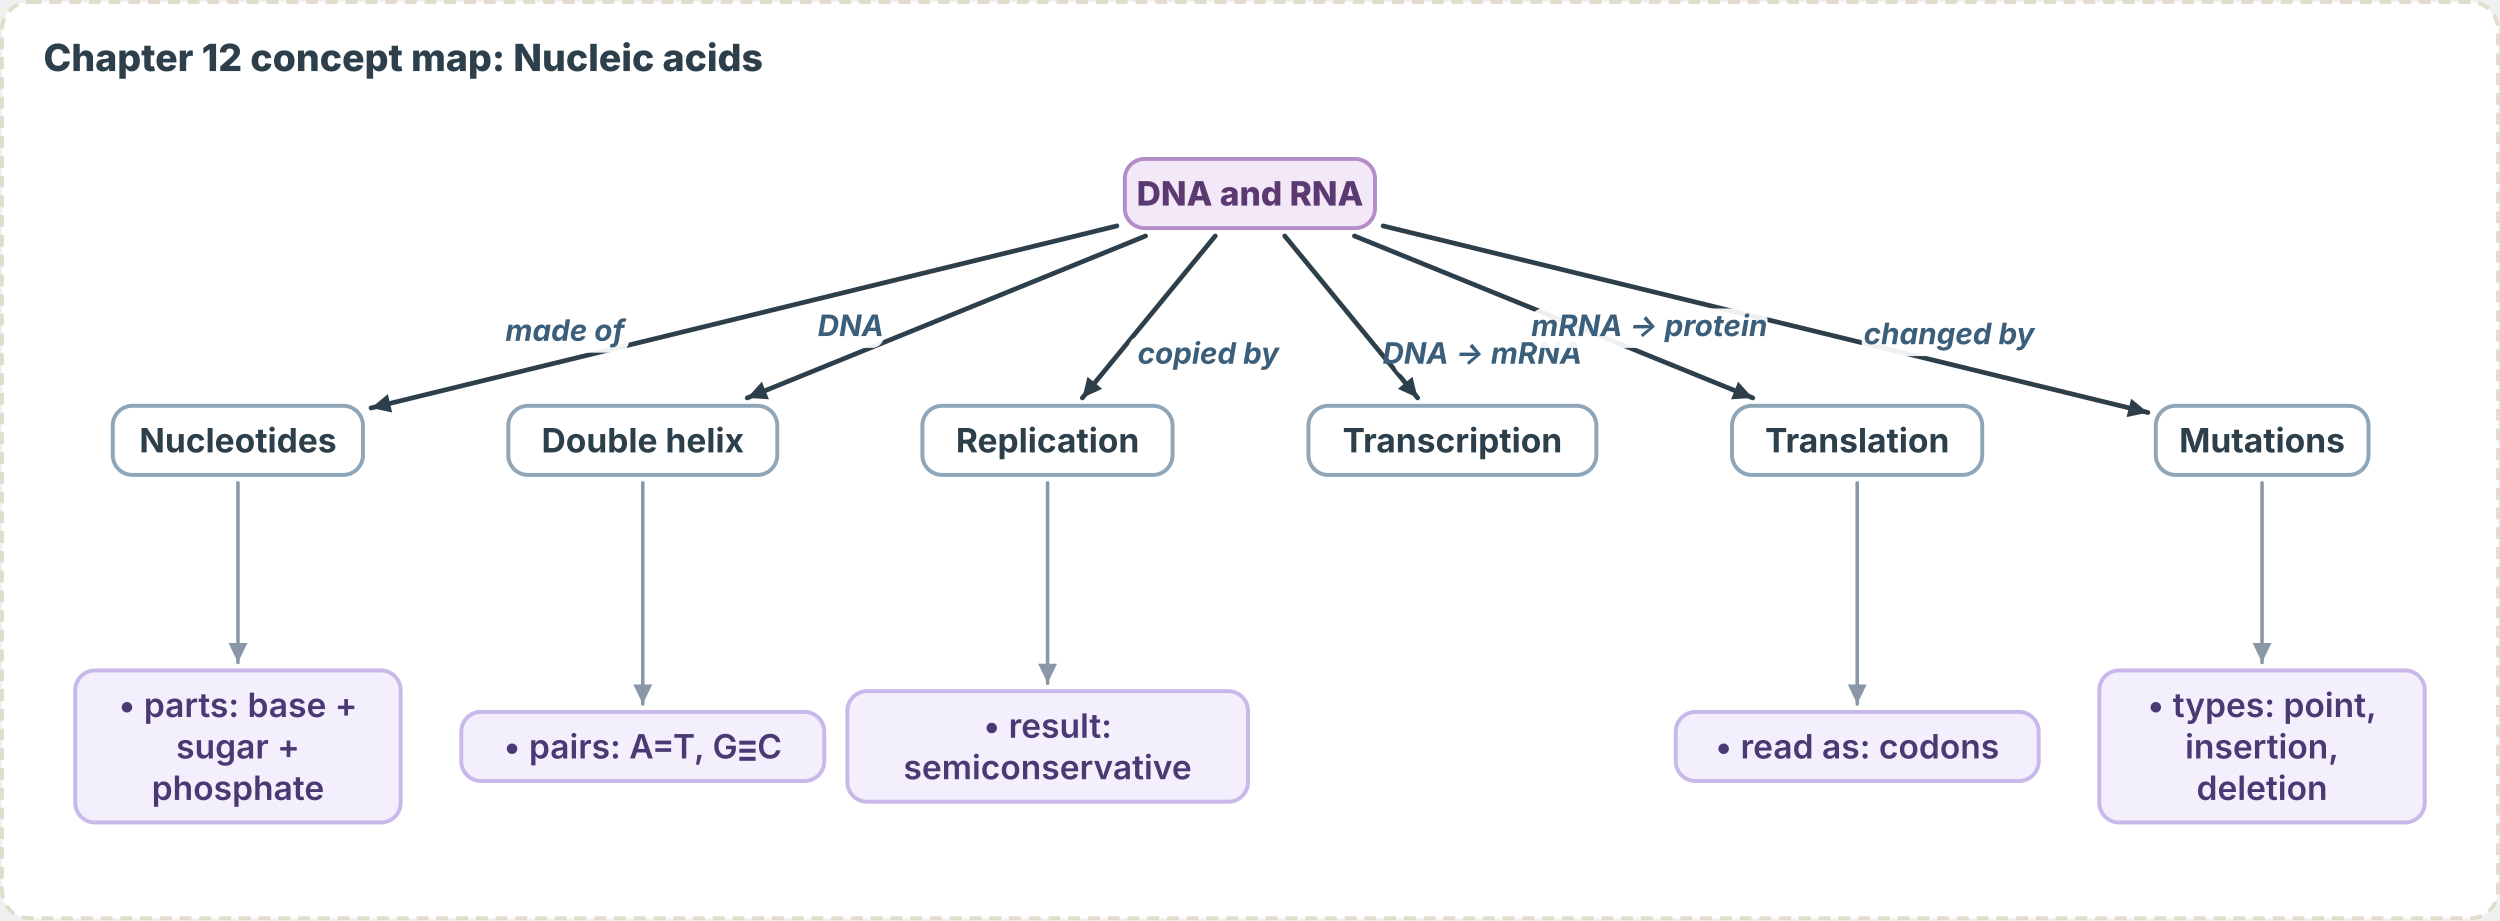
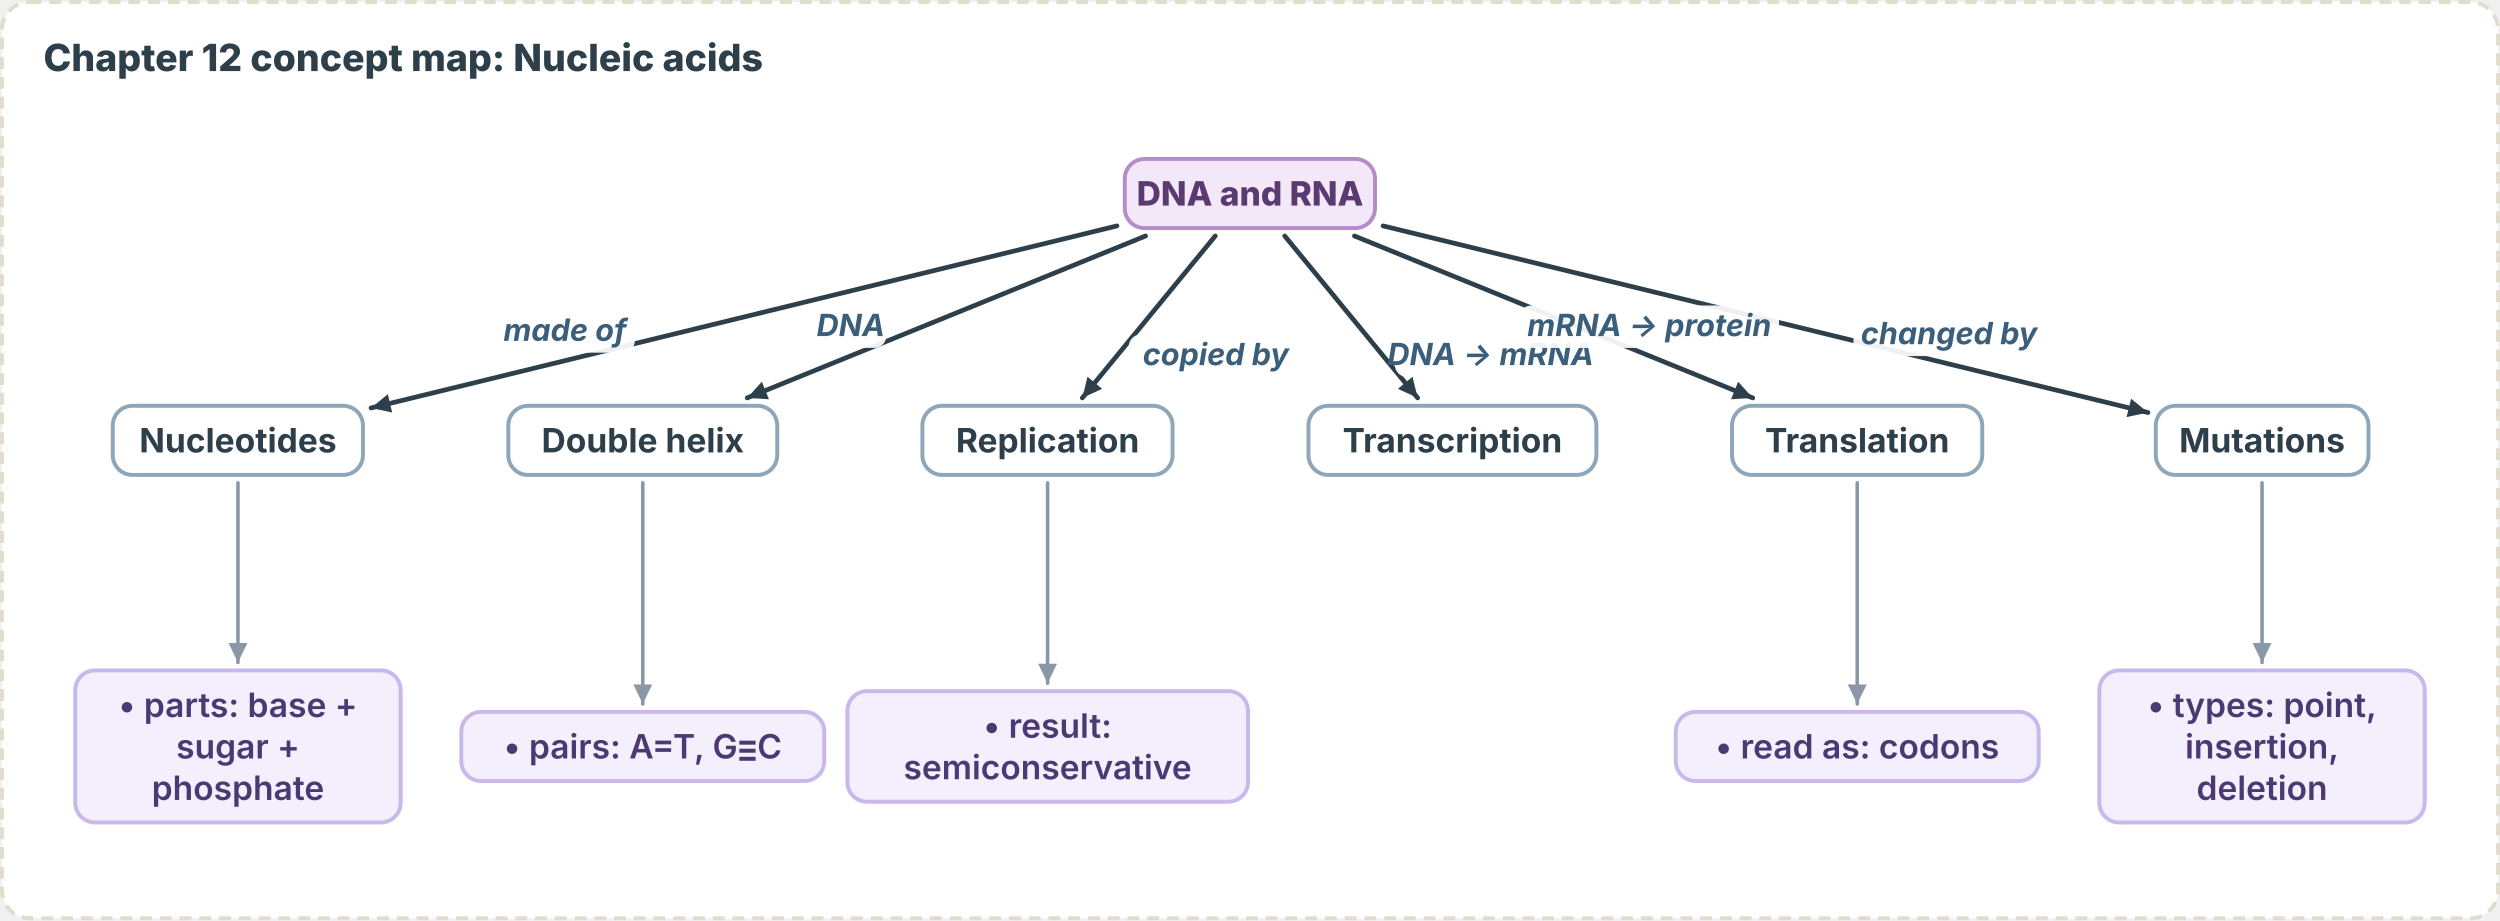
<svg xmlns="http://www.w3.org/2000/svg" viewBox="0 0 1266 466" width="1266" height="466" style="max-width:100%;height:auto;display:block;margin:0 auto" role="img" aria-label="Concept map for Chapter 12, Nucleic acids. DNA and RNA made of Nucleotides (parts: base + sugar + phosphate). DNA and RNA DNA Double helix (pairs: A=T, G≡C). DNA and RNA copied by Replication (result: semiconservative). DNA and RNA DNA → mRNA Transcription. DNA and RNA mRNA → protein Translation (read as: codons). DNA and RNA changed by Mutations (types: point, insertion, deletion).">
  <rect x="1" y="1" width="1264" height="464" rx="14" fill="#ffffff" stroke="#e2dccd" stroke-width="2" stroke-dasharray="6 4" />
  <text x="22" y="36" font-size="19" font-weight="800" fill="#2d3f4b" font-family="Nunito,Inter,Helvetica,Arial,sans-serif">Chapter 12 concept map: Nucleic acids</text>
  <path d="M565.6 114.4 L187.9 206.6" fill="none" stroke="#2d3f4b" stroke-width="2.4" stroke-linecap="round" stroke-linejoin="round" />
  <path d="M187.9 206.6 L196.4 199.6 L198.6 208.9 Z" fill="#2d3f4b" />
  <path d="M120.5 244.5 L120.5 335.5" fill="none" stroke="#8a97a6" stroke-width="1.8" stroke-linecap="round" stroke-linejoin="round" />
  <path d="M120.5 335.5 L115.7 325.6 L125.3 325.6 Z" fill="#8a97a6" />
  <path d="M580.1 119.5 L378.4 201.5" fill="none" stroke="#2d3f4b" stroke-width="2.4" stroke-linecap="round" stroke-linejoin="round" />
  <path d="M378.4 201.5 L385.8 193.3 L389.4 202.2 Z" fill="#2d3f4b" />
  <path d="M325.5 244.5 L325.5 356.5" fill="none" stroke="#8a97a6" stroke-width="1.8" stroke-linecap="round" stroke-linejoin="round" />
  <path d="M325.5 356.5 L320.7 346.6 L330.3 346.6 Z" fill="#8a97a6" />
  <path d="M615.4 119.5 L548.1 201.5" fill="none" stroke="#2d3f4b" stroke-width="2.4" stroke-linecap="round" stroke-linejoin="round" />
  <path d="M548.1 201.5 L550.7 190.8 L558.1 196.9 Z" fill="#2d3f4b" />
  <path d="M530.5 244.5 L530.5 346.0" fill="none" stroke="#8a97a6" stroke-width="1.8" stroke-linecap="round" stroke-linejoin="round" />
  <path d="M530.5 346.0 L525.7 336.1 L535.3 336.1 Z" fill="#8a97a6" />
  <path d="M650.6 119.5 L717.9 201.5" fill="none" stroke="#2d3f4b" stroke-width="2.4" stroke-linecap="round" stroke-linejoin="round" />
  <path d="M717.9 201.5 L707.9 196.9 L715.3 190.8 Z" fill="#2d3f4b" />
  <path d="M685.9 119.5 L887.6 201.5" fill="none" stroke="#2d3f4b" stroke-width="2.4" stroke-linecap="round" stroke-linejoin="round" />
  <path d="M887.6 201.5 L876.6 202.2 L880.2 193.3 Z" fill="#2d3f4b" />
  <path d="M940.5 244.5 L940.5 356.5" fill="none" stroke="#8a97a6" stroke-width="1.8" stroke-linecap="round" stroke-linejoin="round" />
  <path d="M940.5 356.5 L935.7 346.6 L945.3 346.6 Z" fill="#8a97a6" />
  <path d="M700.4 114.4 L1087.7 208.9" fill="none" stroke="#2d3f4b" stroke-width="2.4" stroke-linecap="round" stroke-linejoin="round" />
  <path d="M1087.7 208.9 L1076.9 211.2 L1079.2 201.9 Z" fill="#2d3f4b" />
  <path d="M1145.5 244.5 L1145.5 335.5" fill="none" stroke="#8a97a6" stroke-width="1.8" stroke-linecap="round" stroke-linejoin="round" />
  <path d="M1145.5 335.5 L1140.7 325.6 L1150.3 325.6 Z" fill="#8a97a6" />
  <rect x="569.6" y="80.5" width="126.7" height="35.0" rx="10" fill="#f2e8f7" stroke="#b48cc8" stroke-width="2" />
  <text x="633.0" y="104.1" text-anchor="middle" font-size="17" font-weight="800" fill="#5b3a72" font-family="Nunito,Inter,Helvetica,Arial,sans-serif">DNA and RNA</text>
  <rect x="57.1" y="205.5" width="126.7" height="35.0" rx="10" fill="#ffffff" stroke="#8fa6b8" stroke-width="2" />
  <text x="120.5" y="229.1" text-anchor="middle" font-size="17" font-weight="700" fill="#2d3f4b" font-family="Nunito,Inter,Helvetica,Arial,sans-serif">Nucleotides</text>
  <rect x="38.1" y="339.5" width="164.8" height="77.0" rx="10" fill="#f3effd" stroke="#c9b8ea" stroke-width="2" />
  <text x="120.5" y="363.1" text-anchor="middle" font-size="17" font-weight="600" fill="#4a3a73" font-family="Nunito,Inter,Helvetica,Arial,sans-serif">• parts: base +</text>
  <text x="120.5" y="384.1" text-anchor="middle" font-size="17" font-weight="600" fill="#4a3a73" font-family="Nunito,Inter,Helvetica,Arial,sans-serif">   sugar +</text>
  <text x="120.5" y="405.1" text-anchor="middle" font-size="17" font-weight="600" fill="#4a3a73" font-family="Nunito,Inter,Helvetica,Arial,sans-serif">   phosphate</text>
  <rect x="257.4" y="205.5" width="136.2" height="35.0" rx="10" fill="#ffffff" stroke="#8fa6b8" stroke-width="2" />
  <text x="325.5" y="229.1" text-anchor="middle" font-size="17" font-weight="700" fill="#2d3f4b" font-family="Nunito,Inter,Helvetica,Arial,sans-serif">Double helix</text>
  <rect x="233.6" y="360.5" width="183.8" height="35.0" rx="10" fill="#f3effd" stroke="#c9b8ea" stroke-width="2" />
  <text x="325.5" y="384.1" text-anchor="middle" font-size="17" font-weight="600" fill="#4a3a73" font-family="Nunito,Inter,Helvetica,Arial,sans-serif">• pairs: A=T, G≡C</text>
  <rect x="467.1" y="205.5" width="126.7" height="35.0" rx="10" fill="#ffffff" stroke="#8fa6b8" stroke-width="2" />
  <text x="530.5" y="229.1" text-anchor="middle" font-size="17" font-weight="700" fill="#2d3f4b" font-family="Nunito,Inter,Helvetica,Arial,sans-serif">Replication</text>
  <rect x="429.1" y="350.0" width="202.9" height="56.0" rx="10" fill="#f3effd" stroke="#c9b8ea" stroke-width="2" />
  <text x="530.5" y="373.6" text-anchor="middle" font-size="17" font-weight="600" fill="#4a3a73" font-family="Nunito,Inter,Helvetica,Arial,sans-serif">• result:</text>
  <text x="530.5" y="394.6" text-anchor="middle" font-size="17" font-weight="600" fill="#4a3a73" font-family="Nunito,Inter,Helvetica,Arial,sans-serif">   semiconservative</text>
  <rect x="662.6" y="205.5" width="145.8" height="35.0" rx="10" fill="#ffffff" stroke="#8fa6b8" stroke-width="2" />
  <text x="735.5" y="229.1" text-anchor="middle" font-size="17" font-weight="700" fill="#2d3f4b" font-family="Nunito,Inter,Helvetica,Arial,sans-serif">Transcription</text>
  <rect x="877.1" y="205.5" width="126.7" height="35.0" rx="10" fill="#ffffff" stroke="#8fa6b8" stroke-width="2" />
  <text x="940.5" y="229.1" text-anchor="middle" font-size="17" font-weight="700" fill="#2d3f4b" font-family="Nunito,Inter,Helvetica,Arial,sans-serif">Translation</text>
  <rect x="848.6" y="360.5" width="183.8" height="35.0" rx="10" fill="#f3effd" stroke="#c9b8ea" stroke-width="2" />
  <text x="940.5" y="384.1" text-anchor="middle" font-size="17" font-weight="600" fill="#4a3a73" font-family="Nunito,Inter,Helvetica,Arial,sans-serif">• read as: codons</text>
  <rect x="1091.7" y="205.5" width="107.7" height="35.0" rx="10" fill="#ffffff" stroke="#8fa6b8" stroke-width="2" />
  <text x="1145.5" y="229.1" text-anchor="middle" font-size="17" font-weight="700" fill="#2d3f4b" font-family="Nunito,Inter,Helvetica,Arial,sans-serif">Mutations</text>
  <rect x="1063.1" y="339.5" width="164.8" height="77.0" rx="10" fill="#f3effd" stroke="#c9b8ea" stroke-width="2" />
  <text x="1145.5" y="363.1" text-anchor="middle" font-size="17" font-weight="600" fill="#4a3a73" font-family="Nunito,Inter,Helvetica,Arial,sans-serif">• types: point,</text>
  <text x="1145.5" y="384.1" text-anchor="middle" font-size="17" font-weight="600" fill="#4a3a73" font-family="Nunito,Inter,Helvetica,Arial,sans-serif">   insertion,</text>
  <text x="1145.5" y="405.1" text-anchor="middle" font-size="17" font-weight="600" fill="#4a3a73" font-family="Nunito,Inter,Helvetica,Arial,sans-serif">   deletion</text>
-   <rect x="253.6" y="158.6" width="64.9" height="20.0" rx="6" fill="#ffffff" fill-opacity="0.92" />
-   <text x="286.1" y="172.6" text-anchor="middle" font-size="15" font-weight="700" font-style="italic" fill="#3b5f7a" font-family="Nunito,Inter,Helvetica,Arial,sans-serif">made of</text>
-   <rect x="414.1" y="156.2" width="33.5" height="20.0" rx="6" fill="#ffffff" fill-opacity="0.92" />
-   <text x="430.8" y="170.2" text-anchor="middle" font-size="15" font-weight="700" font-style="italic" fill="#3b5f7a" font-family="Nunito,Inter,Helvetica,Arial,sans-serif">DNA</text>
-   <rect x="571.6" y="170.2" width="80.6" height="20.0" rx="6" fill="#ffffff" fill-opacity="0.92" />
-   <text x="611.9" y="184.2" text-anchor="middle" font-size="15" font-weight="700" font-style="italic" fill="#3b5f7a" font-family="Nunito,Inter,Helvetica,Arial,sans-serif">copied by</text>
-   <rect x="706.4" y="170.2" width="88.4" height="20.0" rx="6" fill="#ffffff" fill-opacity="0.92" />
-   <text x="750.6" y="184.2" text-anchor="middle" font-size="15" font-weight="700" font-style="italic" fill="#3b5f7a" font-family="Nunito,Inter,Helvetica,Arial,sans-serif">DNA → mRNA</text>
-   <rect x="775.3" y="156.2" width="119.8" height="20.0" rx="6" fill="#ffffff" fill-opacity="0.92" />
-   <text x="835.2" y="170.2" text-anchor="middle" font-size="15" font-weight="700" font-style="italic" fill="#3b5f7a" font-family="Nunito,Inter,Helvetica,Arial,sans-serif">mRNA → protein</text>
-   <rect x="942.8" y="160.3" width="88.4" height="20.0" rx="6" fill="#ffffff" fill-opacity="0.92" />
-   <text x="987.0" y="174.3" text-anchor="middle" font-size="15" font-weight="700" font-style="italic" fill="#3b5f7a" font-family="Nunito,Inter,Helvetica,Arial,sans-serif">changed by</text>
+   <rect x="250.7" y="157.1" width="70.8" height="21.5" rx="6" fill="#ffffff" fill-opacity="0.92" />
+   <text x="286.1" y="172.6" text-anchor="middle" font-size="15.5" font-weight="700" font-style="italic" fill="#3b5f7a" font-family="Nunito,Inter,Helvetica,Arial,sans-serif">made of</text>
+   <rect x="412.8" y="154.7" width="36.0" height="21.5" rx="6" fill="#ffffff" fill-opacity="0.92" />
+   <text x="430.8" y="170.2" text-anchor="middle" font-size="15.5" font-weight="700" font-style="italic" fill="#3b5f7a" font-family="Nunito,Inter,Helvetica,Arial,sans-serif">DNA</text>
+   <rect x="571.6" y="169.4" width="88.1" height="21.5" rx="6" fill="#ffffff" fill-opacity="0.92" />
+   <text x="615.7" y="184.9" text-anchor="middle" font-size="15.5" font-weight="700" font-style="italic" fill="#3b5f7a" font-family="Nunito,Inter,Helvetica,Arial,sans-serif">copied by</text>
+   <rect x="706.4" y="169.4" width="96.8" height="21.5" rx="6" fill="#ffffff" fill-opacity="0.92" />
+   <text x="754.8" y="184.9" text-anchor="middle" font-size="15.5" font-weight="700" font-style="italic" fill="#3b5f7a" font-family="Nunito,Inter,Helvetica,Arial,sans-serif">DNA → mRNA</text>
+   <rect x="769.4" y="154.7" width="131.5" height="21.5" rx="6" fill="#ffffff" fill-opacity="0.92" />
+   <text x="835.2" y="170.2" text-anchor="middle" font-size="15.5" font-weight="700" font-style="italic" fill="#3b5f7a" font-family="Nunito,Inter,Helvetica,Arial,sans-serif">mRNA → protein</text>
+   <rect x="938.6" y="158.8" width="96.8" height="21.5" rx="6" fill="#ffffff" fill-opacity="0.92" />
+   <text x="987.0" y="174.3" text-anchor="middle" font-size="15.5" font-weight="700" font-style="italic" fill="#3b5f7a" font-family="Nunito,Inter,Helvetica,Arial,sans-serif">changed by</text>
</svg>
